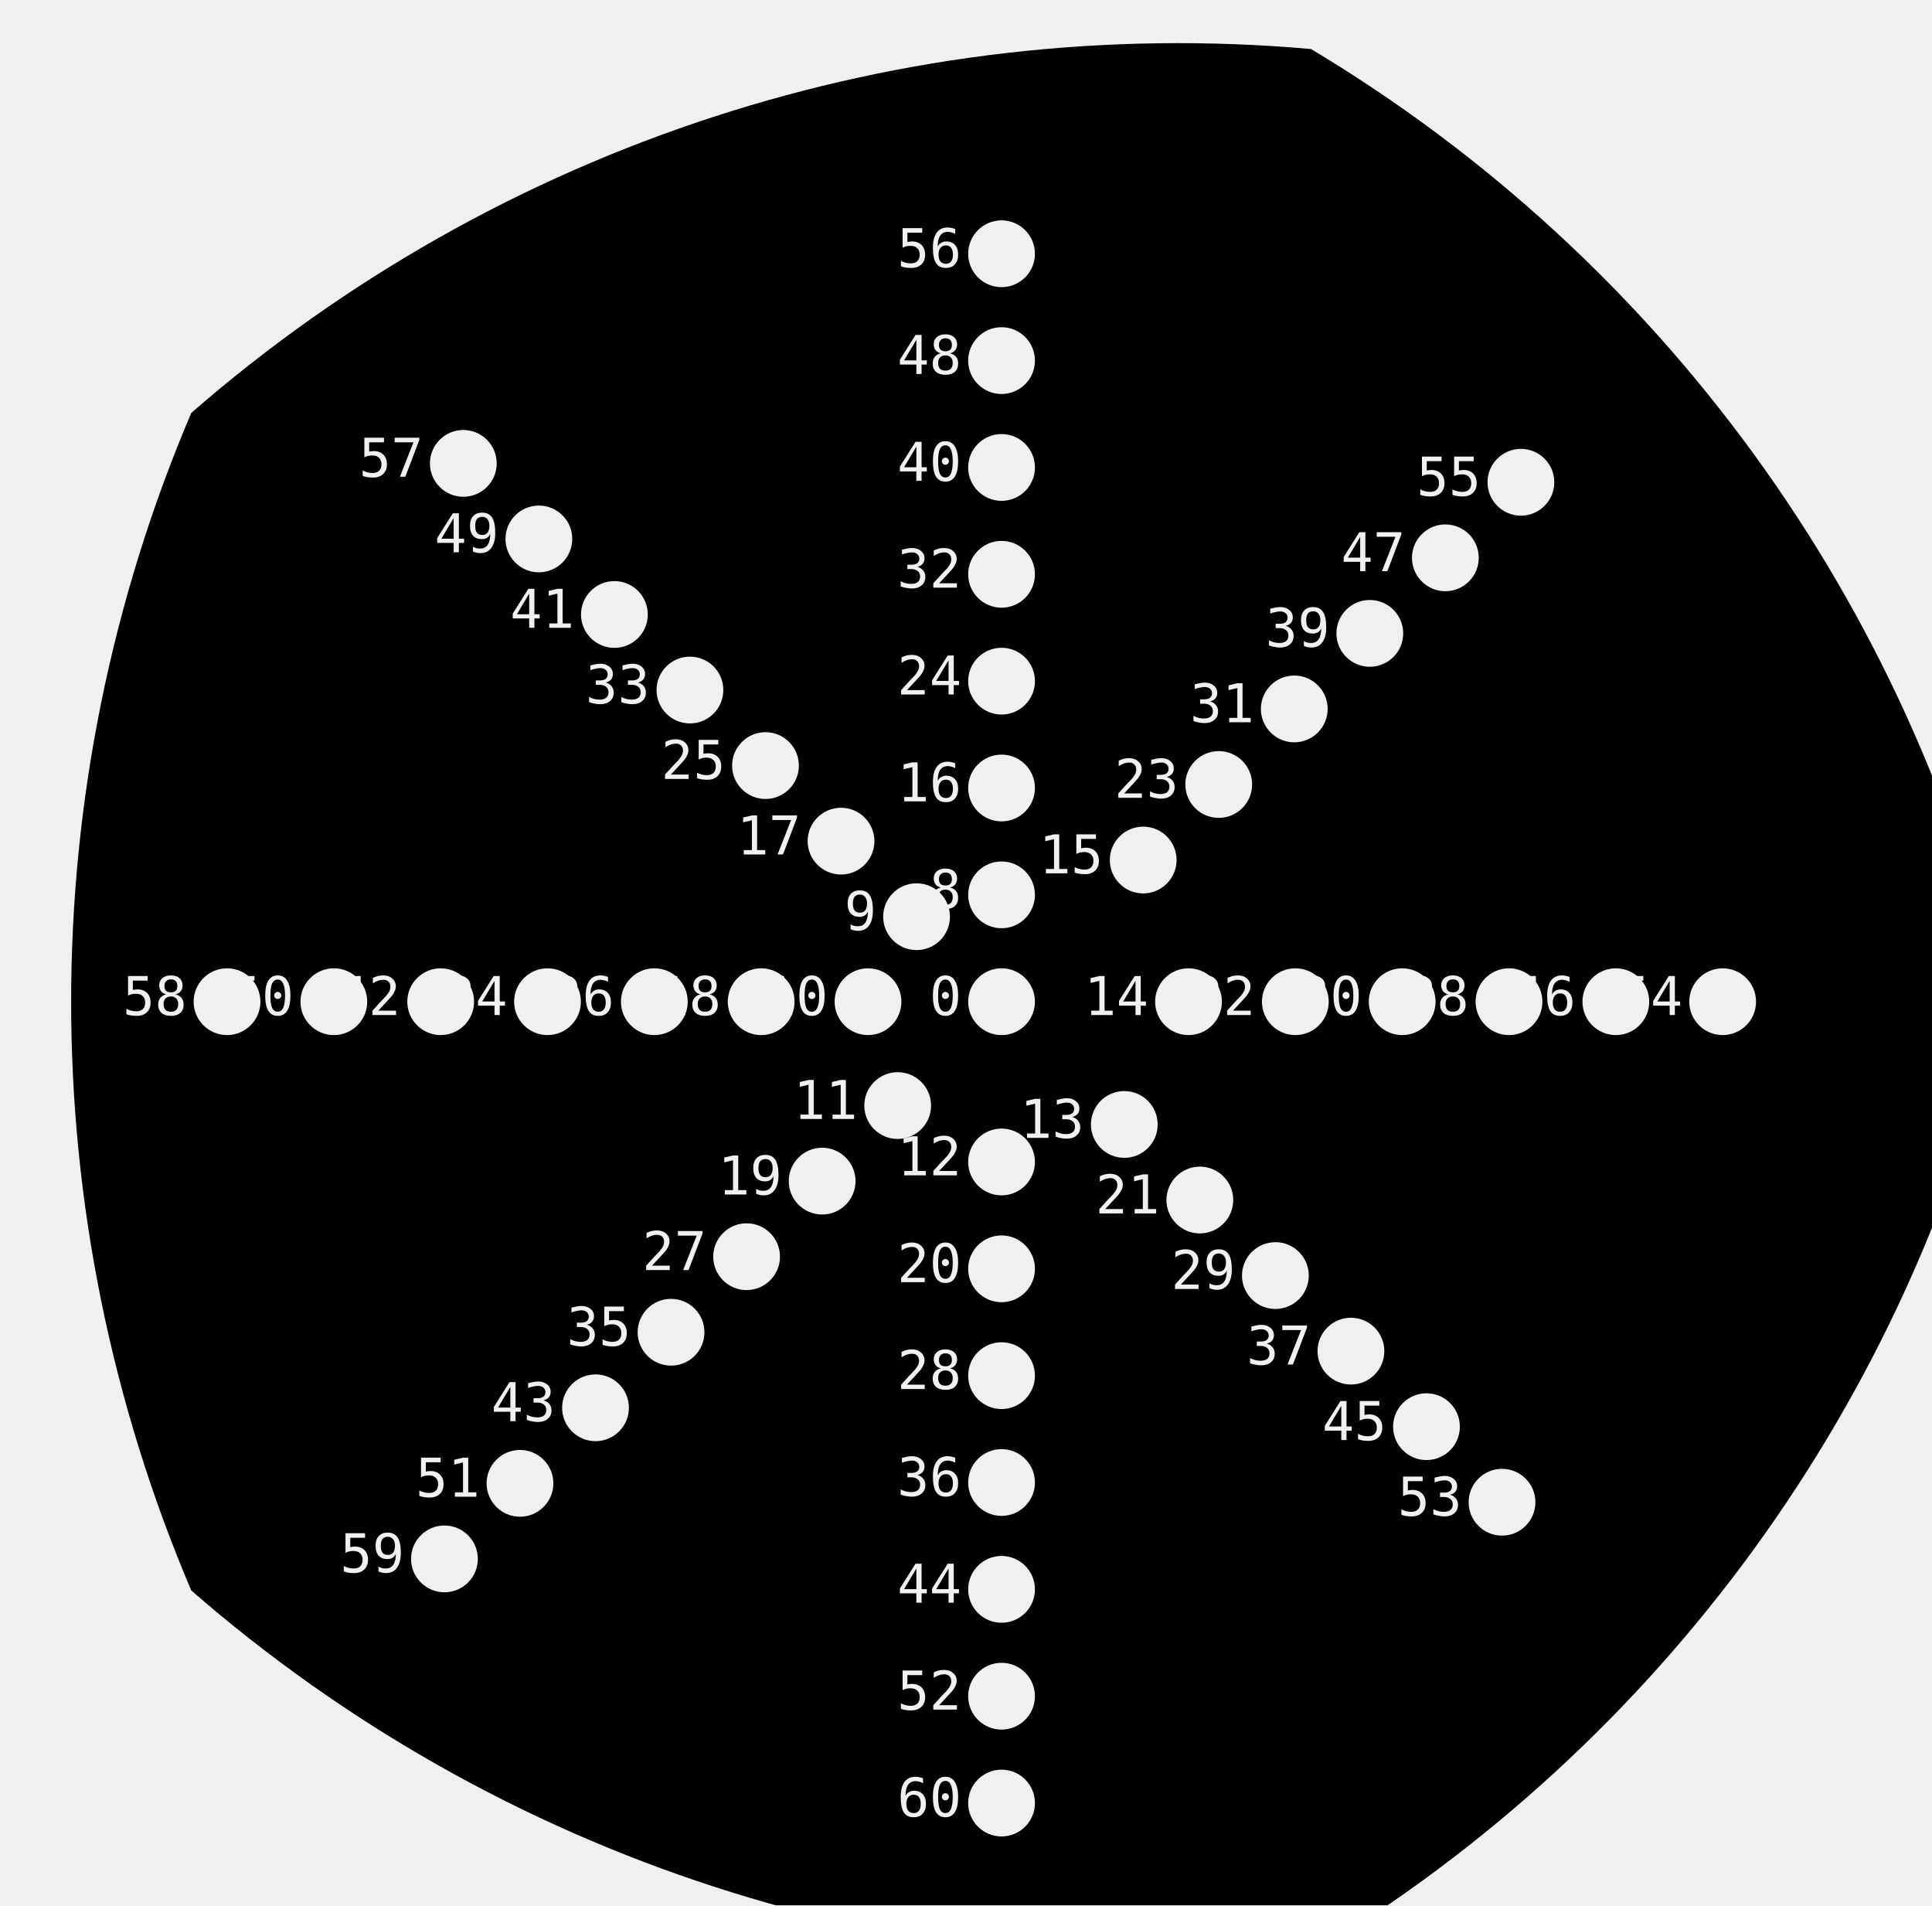
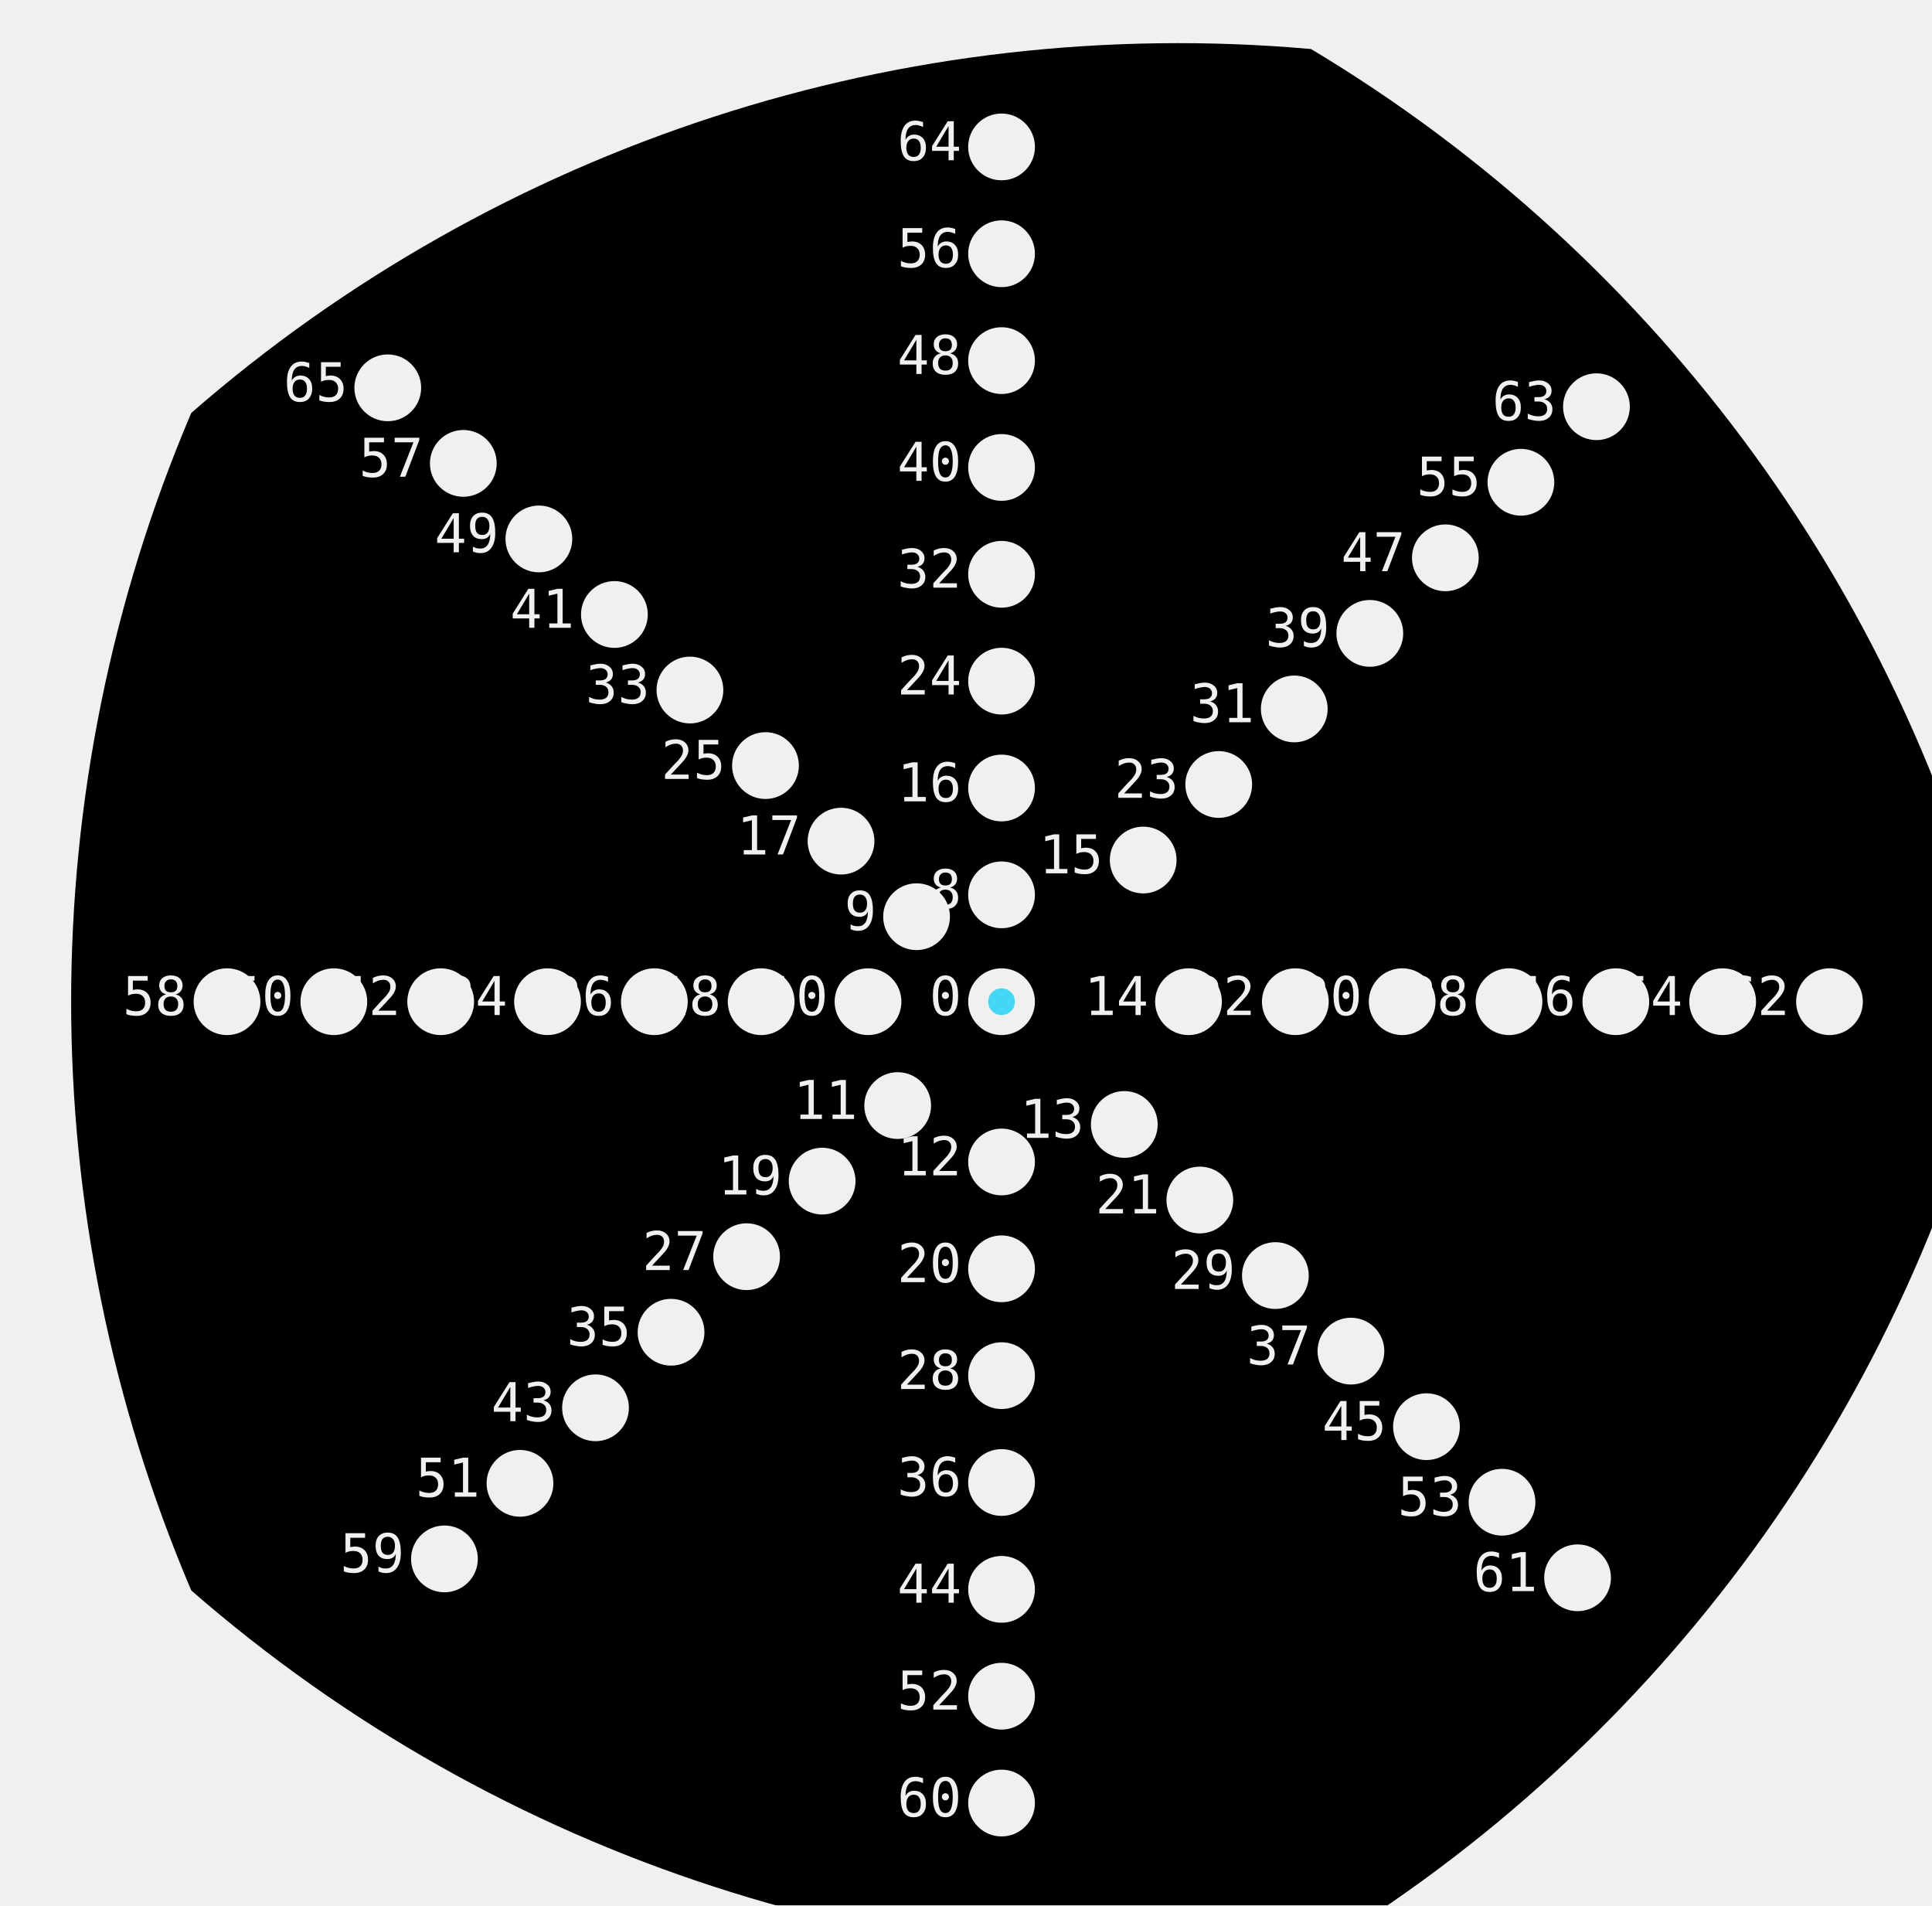
<svg xmlns="http://www.w3.org/2000/svg" xmlns:ns1="http://nathanfriend.io/inspiral">
  <g>
    <style>
      text {
        font-family: monospace;
        font-size: 4px;
      }
    </style>
    <mask id="holes">
      <rect width="100%" height="100%" fill="white" />
      <circle cx="75" cy="75" r="2.5" ns1:hole-name="0" ns1:hole-text-position-angle="0" ns1:hole-text-rotation-angle="0" />
      <text x="72" y="76" text-anchor="end">0</text>
      <circle cx="75" cy="67" r="2.5" ns1:hole-name="8" ns1:hole-text-position-angle="2.3415926535897933" ns1:hole-text-rotation-angle="-0.7" />
      <text x="72" y="68" text-anchor="end">8</text>
      <circle cx="75" cy="59" r="2.5" ns1:hole-name="16" ns1:hole-text-position-angle="2.741592653589793" ns1:hole-text-rotation-angle="0" />
      <text x="72" y="60" text-anchor="end">16</text>
      <circle cx="75" cy="51" r="2.5" ns1:hole-name="24" ns1:hole-text-position-angle="3.141592653589793" ns1:hole-text-rotation-angle="0" />
      <text x="72" y="52" text-anchor="end">24</text>
      <circle cx="75" cy="43" r="2.5" ns1:hole-name="32" ns1:hole-text-position-angle="3.141592653589793" ns1:hole-text-rotation-angle="0" />
      <text x="72" y="44" text-anchor="end">32</text>
      <circle cx="75" cy="35" r="2.5" ns1:hole-name="40" ns1:hole-text-position-angle="3.141592653589793" ns1:hole-text-rotation-angle="0" />
      <text x="72" y="36" text-anchor="end">40</text>
      <circle cx="75" cy="27" r="2.5" ns1:hole-name="48" ns1:hole-text-position-angle="3.141592653589793" ns1:hole-text-rotation-angle="0" />
      <text x="72" y="28" text-anchor="end">48</text>
      <circle cx="75" cy="19" r="2.5" ns1:hole-name="56" ns1:hole-text-position-angle="3.141592653589793" ns1:hole-text-rotation-angle="0" />
      <text x="72" y="20" text-anchor="end">56</text>
+       <circle cx="75" cy="11" r="2.5" ns1:hole-name="64" ns1:hole-text-position-angle="3.141592653589793" ns1:hole-text-rotation-angle="0" />
+       <text x="72" y="12" text-anchor="end">64</text>
      <circle cx="68.636" cy="68.636" r="2.5" ns1:hole-name="9" ns1:hole-text-position-angle="3.1269908169872416" ns1:hole-text-rotation-angle="-1.4853981633974482" />
      <text x="65.636" y="69.636" text-anchor="end">9</text>
      <circle cx="62.979" cy="62.979" r="2.5" ns1:hole-name="17" ns1:hole-text-position-angle="3.5269908169872415" ns1:hole-text-rotation-angle="-0.7853981633974483" />
      <text x="59.979" y="63.979" text-anchor="end">17</text>
      <circle cx="57.322" cy="57.322" r="2.5" ns1:hole-name="25" ns1:hole-text-position-angle="3.9269908169872414" ns1:hole-text-rotation-angle="-0.7853981633974483" />
      <text x="54.322" y="58.322" text-anchor="end">25</text>
      <circle cx="51.665" cy="51.665" r="2.5" ns1:hole-name="33" ns1:hole-text-position-angle="3.9269908169872414" ns1:hole-text-rotation-angle="-0.7853981633974483" />
      <text x="48.665" y="52.665" text-anchor="end">33</text>
      <circle cx="46.009" cy="46.009" r="2.5" ns1:hole-name="41" ns1:hole-text-position-angle="3.9269908169872414" ns1:hole-text-rotation-angle="-0.7853981633974483" />
      <text x="43.009" y="47.009" text-anchor="end">41</text>
      <circle cx="40.352" cy="40.352" r="2.5" ns1:hole-name="49" ns1:hole-text-position-angle="3.9269908169872414" ns1:hole-text-rotation-angle="-0.7853981633974483" />
      <text x="37.352" y="41.352" text-anchor="end">49</text>
      <circle cx="34.695" cy="34.695" r="2.5" ns1:hole-name="57" ns1:hole-text-position-angle="3.9269908169872414" ns1:hole-text-rotation-angle="-0.7853981633974483" />
      <text x="31.695" y="35.695" text-anchor="end">57</text>
+       <circle cx="29.038" cy="29.038" r="2.5" ns1:hole-name="65" ns1:hole-text-position-angle="3.9269908169872414" ns1:hole-text-rotation-angle="-0.7853981633974483" />
+       <text x="26.038" y="30.038" text-anchor="end">65</text>
      <circle cx="65" cy="75" r="2.5" ns1:hole-name="10" ns1:hole-text-position-angle="4.312388980384689" ns1:hole-text-rotation-angle="-1.5707963267948966" />
      <text x="62" y="76" text-anchor="end">10</text>
      <circle cx="57" cy="75" r="2.5" ns1:hole-name="18" ns1:hole-text-position-angle="4.71238898038469" ns1:hole-text-rotation-angle="-1.5707963267948966" />
      <text x="54" y="76" text-anchor="end">18</text>
      <circle cx="49" cy="75" r="2.5" ns1:hole-name="26" ns1:hole-text-position-angle="4.71238898038469" ns1:hole-text-rotation-angle="-1.5707963267948966" />
      <text x="46" y="76" text-anchor="end">26</text>
      <circle cx="41" cy="75" r="2.5" ns1:hole-name="34" ns1:hole-text-position-angle="4.71238898038469" ns1:hole-text-rotation-angle="-1.5707963267948966" />
      <text x="38" y="76" text-anchor="end">34</text>
      <circle cx="33" cy="75" r="2.5" ns1:hole-name="42" ns1:hole-text-position-angle="4.71238898038469" ns1:hole-text-rotation-angle="-1.5707963267948966" />
      <text x="30" y="76" text-anchor="end">42</text>
      <circle cx="25" cy="75" r="2.5" ns1:hole-name="50" ns1:hole-text-position-angle="4.71238898038469" ns1:hole-text-rotation-angle="-1.5707963267948966" />
      <text x="22" y="76" text-anchor="end">50</text>
      <circle cx="17" cy="75" r="2.5" ns1:hole-name="58" ns1:hole-text-position-angle="4.71238898038469" ns1:hole-text-rotation-angle="-1.5707963267948966" />
      <text x="14" y="76" text-anchor="end">58</text>
      <circle cx="67.222" cy="82.778" r="2.5" ns1:hole-name="11" ns1:hole-text-position-angle="4.997787143782138" ns1:hole-text-rotation-angle="-2.356194490192345" />
      <text x="64.222" y="83.778" text-anchor="end">11</text>
      <circle cx="61.565" cy="88.435" r="2.5" ns1:hole-name="19" ns1:hole-text-position-angle="5.497787143782138" ns1:hole-text-rotation-angle="-2.356194490192345" />
      <text x="58.565" y="89.435" text-anchor="end">19</text>
      <circle cx="55.908" cy="94.092" r="2.5" ns1:hole-name="27" ns1:hole-text-position-angle="5.497787143782138" ns1:hole-text-rotation-angle="-2.356194490192345" />
      <text x="52.908" y="95.092" text-anchor="end">27</text>
      <circle cx="50.251" cy="99.749" r="2.5" ns1:hole-name="35" ns1:hole-text-position-angle="5.497787143782138" ns1:hole-text-rotation-angle="-2.356194490192345" />
      <text x="47.251" y="100.749" text-anchor="end">35</text>
      <circle cx="44.594" cy="105.406" r="2.5" ns1:hole-name="43" ns1:hole-text-position-angle="5.497787143782138" ns1:hole-text-rotation-angle="-2.356194490192345" />
      <text x="41.594" y="106.406" text-anchor="end">43</text>
      <circle cx="38.938" cy="111.062" r="2.5" ns1:hole-name="51" ns1:hole-text-position-angle="5.497787143782138" ns1:hole-text-rotation-angle="-2.356194490192345" />
      <text x="35.938" y="112.062" text-anchor="end">51</text>
      <circle cx="33.281" cy="116.719" r="2.5" ns1:hole-name="59" ns1:hole-text-position-angle="5.497787143782138" ns1:hole-text-rotation-angle="-2.356194490192345" />
      <text x="30.281" y="117.719" text-anchor="end">59</text>
      <circle cx="75" cy="87" r="2.5" ns1:hole-name="12" ns1:hole-text-position-angle="6.083185307179586" ns1:hole-text-rotation-angle="-3.141592653589793" />
      <text x="72" y="88" text-anchor="end">12</text>
      <circle cx="75" cy="95" r="2.5" ns1:hole-name="20" ns1:hole-text-position-angle="6.283185307179586" ns1:hole-text-rotation-angle="-3.141592653589793" />
      <text x="72" y="96" text-anchor="end">20</text>
      <circle cx="75" cy="103" r="2.5" ns1:hole-name="28" ns1:hole-text-position-angle="6.283185307179586" ns1:hole-text-rotation-angle="-3.141592653589793" />
      <text x="72" y="104" text-anchor="end">28</text>
      <circle cx="75" cy="111" r="2.5" ns1:hole-name="36" ns1:hole-text-position-angle="6.283185307179586" ns1:hole-text-rotation-angle="-3.141592653589793" />
      <text x="72" y="112" text-anchor="end">36</text>
      <circle cx="75" cy="119" r="2.5" ns1:hole-name="44" ns1:hole-text-position-angle="6.283185307179586" ns1:hole-text-rotation-angle="-3.141592653589793" />
      <text x="72" y="120" text-anchor="end">44</text>
      <circle cx="75" cy="127" r="2.5" ns1:hole-name="52" ns1:hole-text-position-angle="6.283185307179586" ns1:hole-text-rotation-angle="-3.141592653589793" />
      <text x="72" y="128" text-anchor="end">52</text>
      <circle cx="75" cy="135" r="2.5" ns1:hole-name="60" ns1:hole-text-position-angle="6.283185307179586" ns1:hole-text-rotation-angle="-3.141592653589793" />
      <text x="72" y="136" text-anchor="end">60</text>
      <circle cx="84.192" cy="84.192" r="2.5" ns1:hole-name="13" ns1:hole-text-position-angle="6.668583470577034" ns1:hole-text-rotation-angle="-3.9269908169872414" />
      <text x="81.192" y="85.192" text-anchor="end">13</text>
      <circle cx="89.849" cy="89.849" r="2.5" ns1:hole-name="21" ns1:hole-text-position-angle="7.0685834705770345" ns1:hole-text-rotation-angle="-3.9269908169872414" />
      <text x="86.849" y="90.849" text-anchor="end">21</text>
      <circle cx="95.506" cy="95.506" r="2.5" ns1:hole-name="29" ns1:hole-text-position-angle="7.0685834705770345" ns1:hole-text-rotation-angle="-3.9269908169872414" />
      <text x="92.506" y="96.506" text-anchor="end">29</text>
      <circle cx="101.163" cy="101.163" r="2.5" ns1:hole-name="37" ns1:hole-text-position-angle="7.0685834705770345" ns1:hole-text-rotation-angle="-3.9269908169872414" />
      <text x="98.163" y="102.163" text-anchor="end">37</text>
      <circle cx="106.82" cy="106.82" r="2.5" ns1:hole-name="45" ns1:hole-text-position-angle="7.0685834705770345" ns1:hole-text-rotation-angle="-3.9269908169872414" />
      <text x="103.82" y="107.82" text-anchor="end">45</text>
      <circle cx="112.477" cy="112.477" r="2.5" ns1:hole-name="53" ns1:hole-text-position-angle="7.0685834705770345" ns1:hole-text-rotation-angle="-3.9269908169872414" />
      <text x="109.477" y="113.477" text-anchor="end">53</text>
+       <circle cx="118.134" cy="118.134" r="2.5" ns1:hole-name="61" ns1:hole-text-position-angle="7.0685834705770345" ns1:hole-text-rotation-angle="-3.9269908169872414" />
+       <text x="115.134" y="119.134" text-anchor="end">61</text>
      <circle cx="89" cy="75" r="2.5" ns1:hole-name="14" ns1:hole-text-position-angle="7.653981633974483" ns1:hole-text-rotation-angle="-4.71238898038469" />
      <text x="86" y="76" text-anchor="end">14</text>
      <circle cx="97" cy="75" r="2.5" ns1:hole-name="22" ns1:hole-text-position-angle="7.853981633974483" ns1:hole-text-rotation-angle="-4.71238898038469" />
      <text x="94" y="76" text-anchor="end">22</text>
      <circle cx="105" cy="75" r="2.5" ns1:hole-name="30" ns1:hole-text-position-angle="7.853981633974483" ns1:hole-text-rotation-angle="-4.71238898038469" />
      <text x="102" y="76" text-anchor="end">30</text>
      <circle cx="113" cy="75" r="2.5" ns1:hole-name="38" ns1:hole-text-position-angle="7.853981633974483" ns1:hole-text-rotation-angle="-4.71238898038469" />
      <text x="110" y="76" text-anchor="end">38</text>
      <circle cx="121" cy="75" r="2.5" ns1:hole-name="46" ns1:hole-text-position-angle="7.853981633974483" ns1:hole-text-rotation-angle="-4.71238898038469" />
      <text x="118" y="76" text-anchor="end">46</text>
      <circle cx="129" cy="75" r="2.5" ns1:hole-name="54" ns1:hole-text-position-angle="7.853981633974483" ns1:hole-text-rotation-angle="-4.71238898038469" />
      <text x="126" y="76" text-anchor="end">54</text>
+       <circle cx="137" cy="75" r="2.5" ns1:hole-name="62" ns1:hole-text-position-angle="7.853981633974483" ns1:hole-text-rotation-angle="-4.71238898038469" />
+       <text x="134" y="76" text-anchor="end">62</text>
      <circle cx="85.607" cy="64.393" r="2.5" ns1:hole-name="15" ns1:hole-text-position-angle="8.439379797371931" ns1:hole-text-rotation-angle="-5.497787143782138" />
      <text x="82.607" y="65.393" text-anchor="end">15</text>
      <circle cx="91.263" cy="58.737" r="2.5" ns1:hole-name="23" ns1:hole-text-position-angle="8.63937979737193" ns1:hole-text-rotation-angle="-5.497787143782138" />
      <text x="88.263" y="59.737" text-anchor="end">23</text>
      <circle cx="96.92" cy="53.08" r="2.5" ns1:hole-name="31" ns1:hole-text-position-angle="8.63937979737193" ns1:hole-text-rotation-angle="-5.497787143782138" />
      <text x="93.92" y="54.08" text-anchor="end">31</text>
      <circle cx="102.577" cy="47.423" r="2.5" ns1:hole-name="39" ns1:hole-text-position-angle="8.63937979737193" ns1:hole-text-rotation-angle="-5.497787143782138" />
      <text x="99.577" y="48.423" text-anchor="end">39</text>
      <circle cx="108.234" cy="41.766" r="2.5" ns1:hole-name="47" ns1:hole-text-position-angle="8.63937979737193" ns1:hole-text-rotation-angle="-5.497787143782138" />
      <text x="105.234" y="42.766" text-anchor="end">47</text>
      <circle cx="113.891" cy="36.109" r="2.5" ns1:hole-name="55" ns1:hole-text-position-angle="8.63937979737193" ns1:hole-text-rotation-angle="-5.497787143782138" />
      <text x="110.891" y="37.109" text-anchor="end">55</text>
+       <circle cx="119.548" cy="30.452" r="2.5" ns1:hole-name="63" ns1:hole-text-position-angle="8.63937979737193" ns1:hole-text-rotation-angle="-5.497787143782138" />
+       <text x="116.548" y="31.452" text-anchor="end">63</text>
    </mask>
    <path mask="url(#holes)" d="M 150 75              A 112.5 112.5 0 0 0 98.176 3.671              A 112.5 112.5 0 0 0 14.324 30.916              A 112.5 112.5 0 0 0 14.324 119.084              A 112.5 112.5 0 0 0 98.176 146.329              A 112.5 112.5 0 0 0 150 75              Z" />
+     <circle id="center-point" cx="75" cy="75" r="1" fill="#42d7f5" />
  </g>
</svg>
